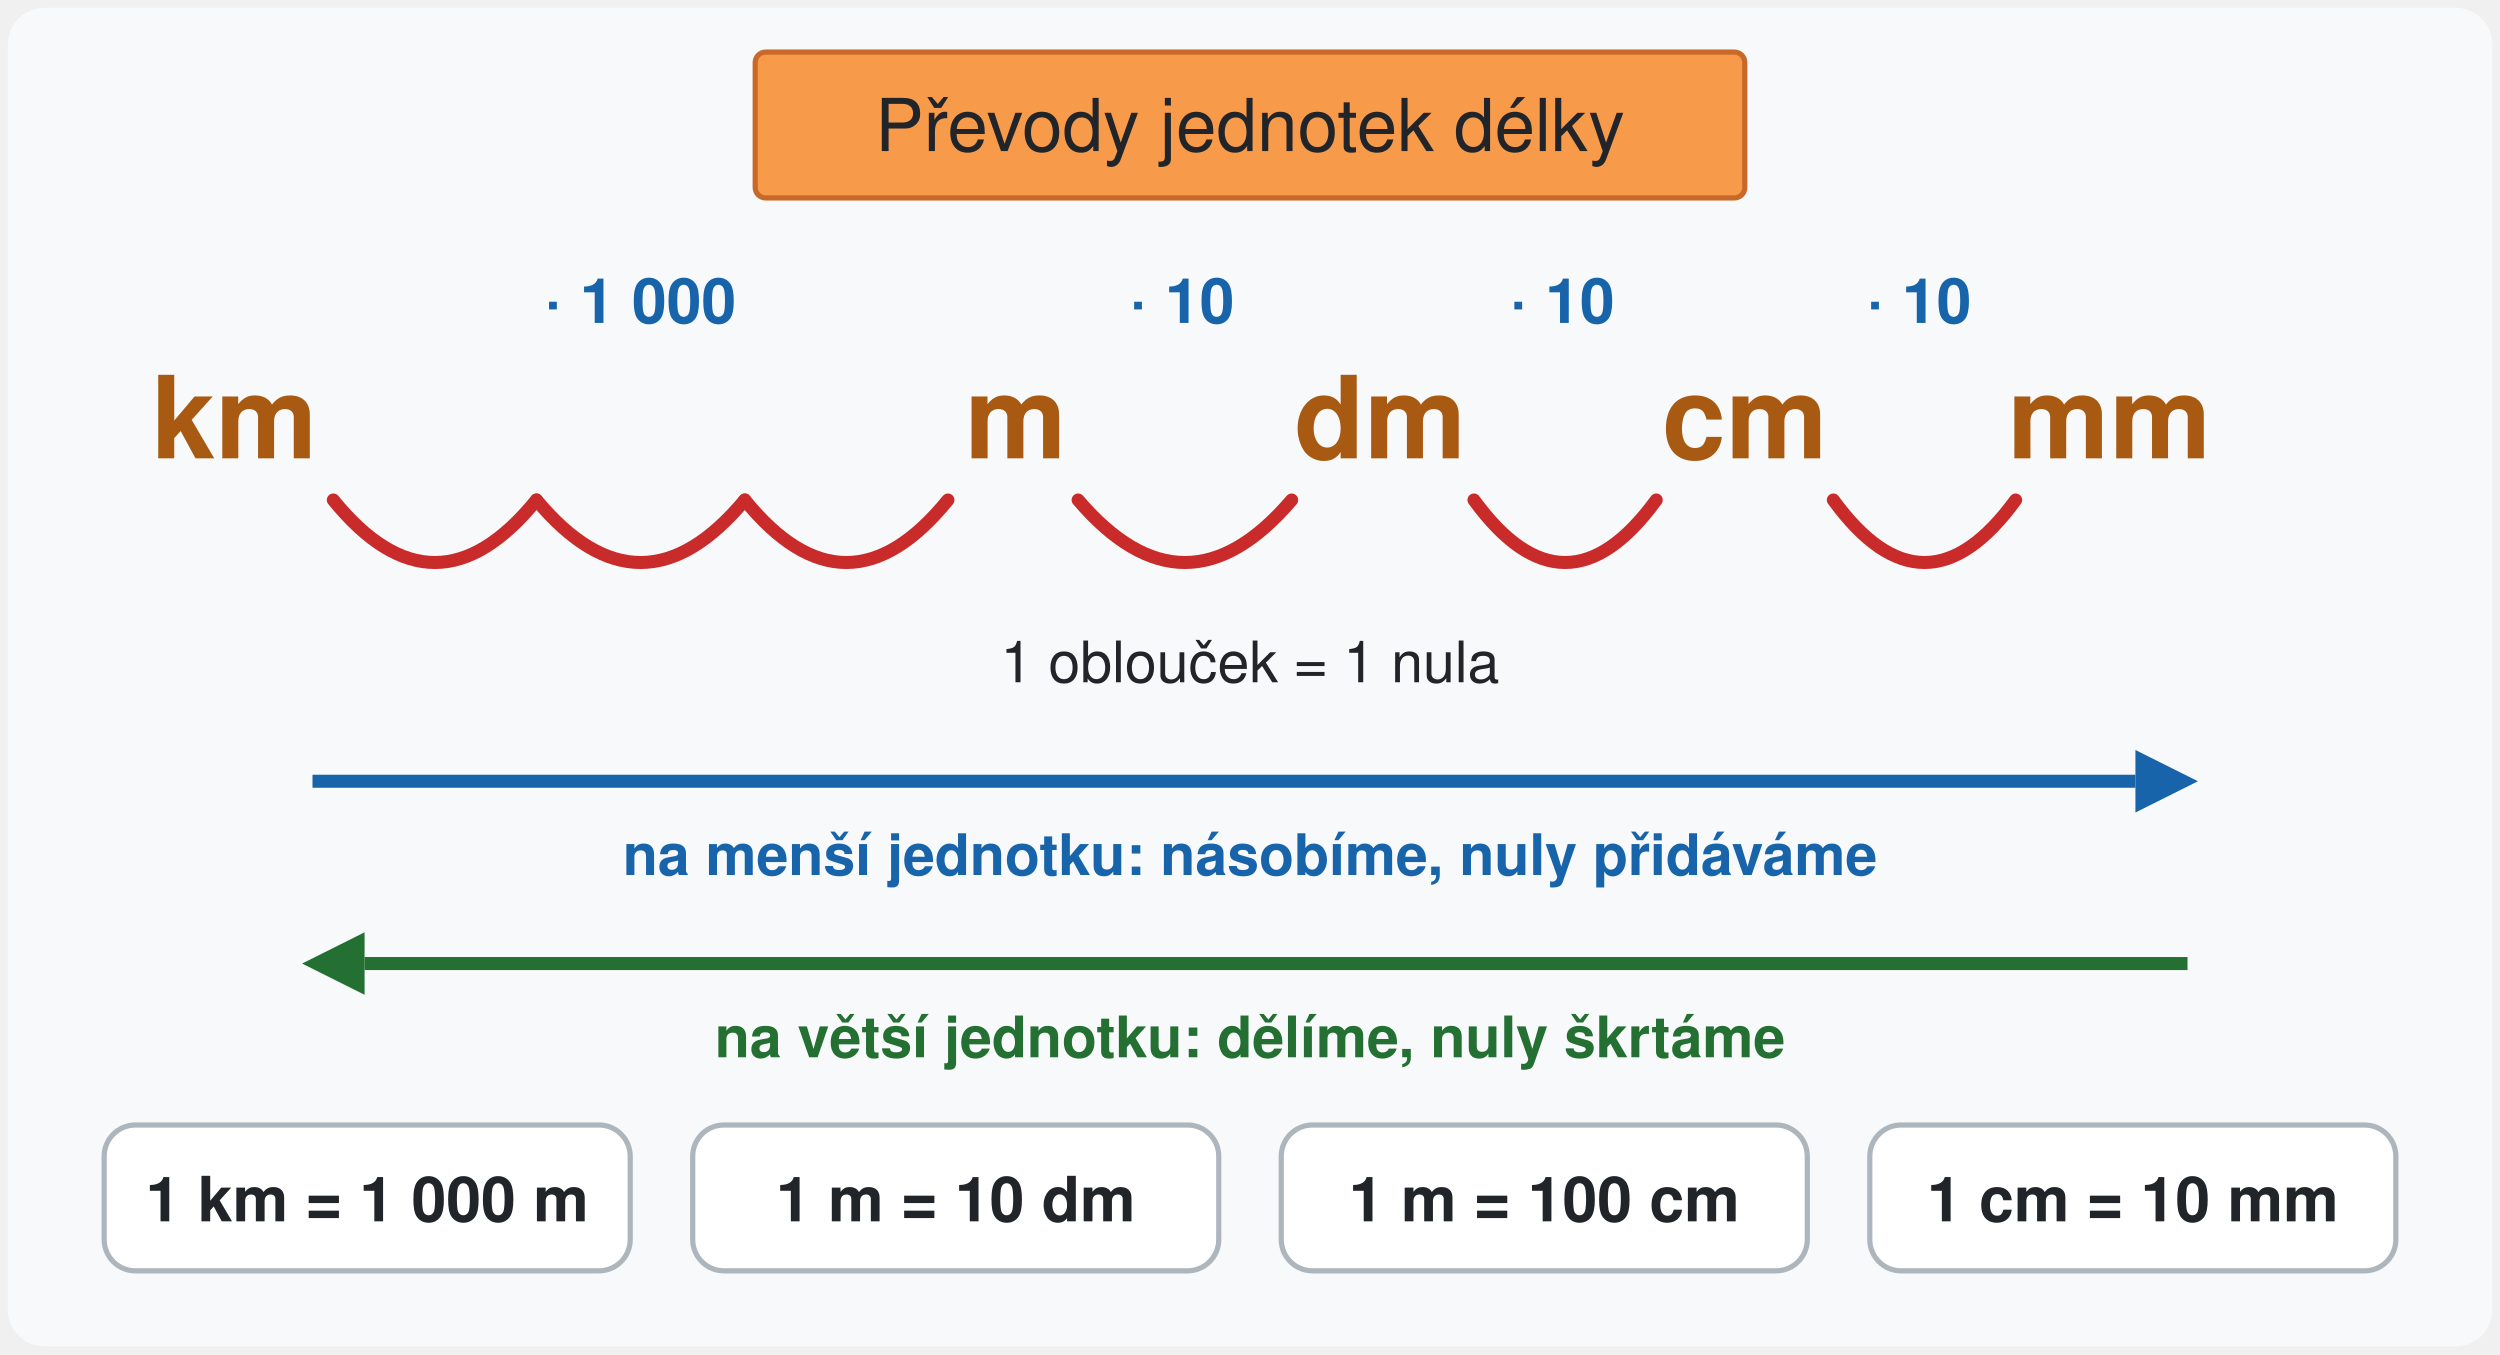
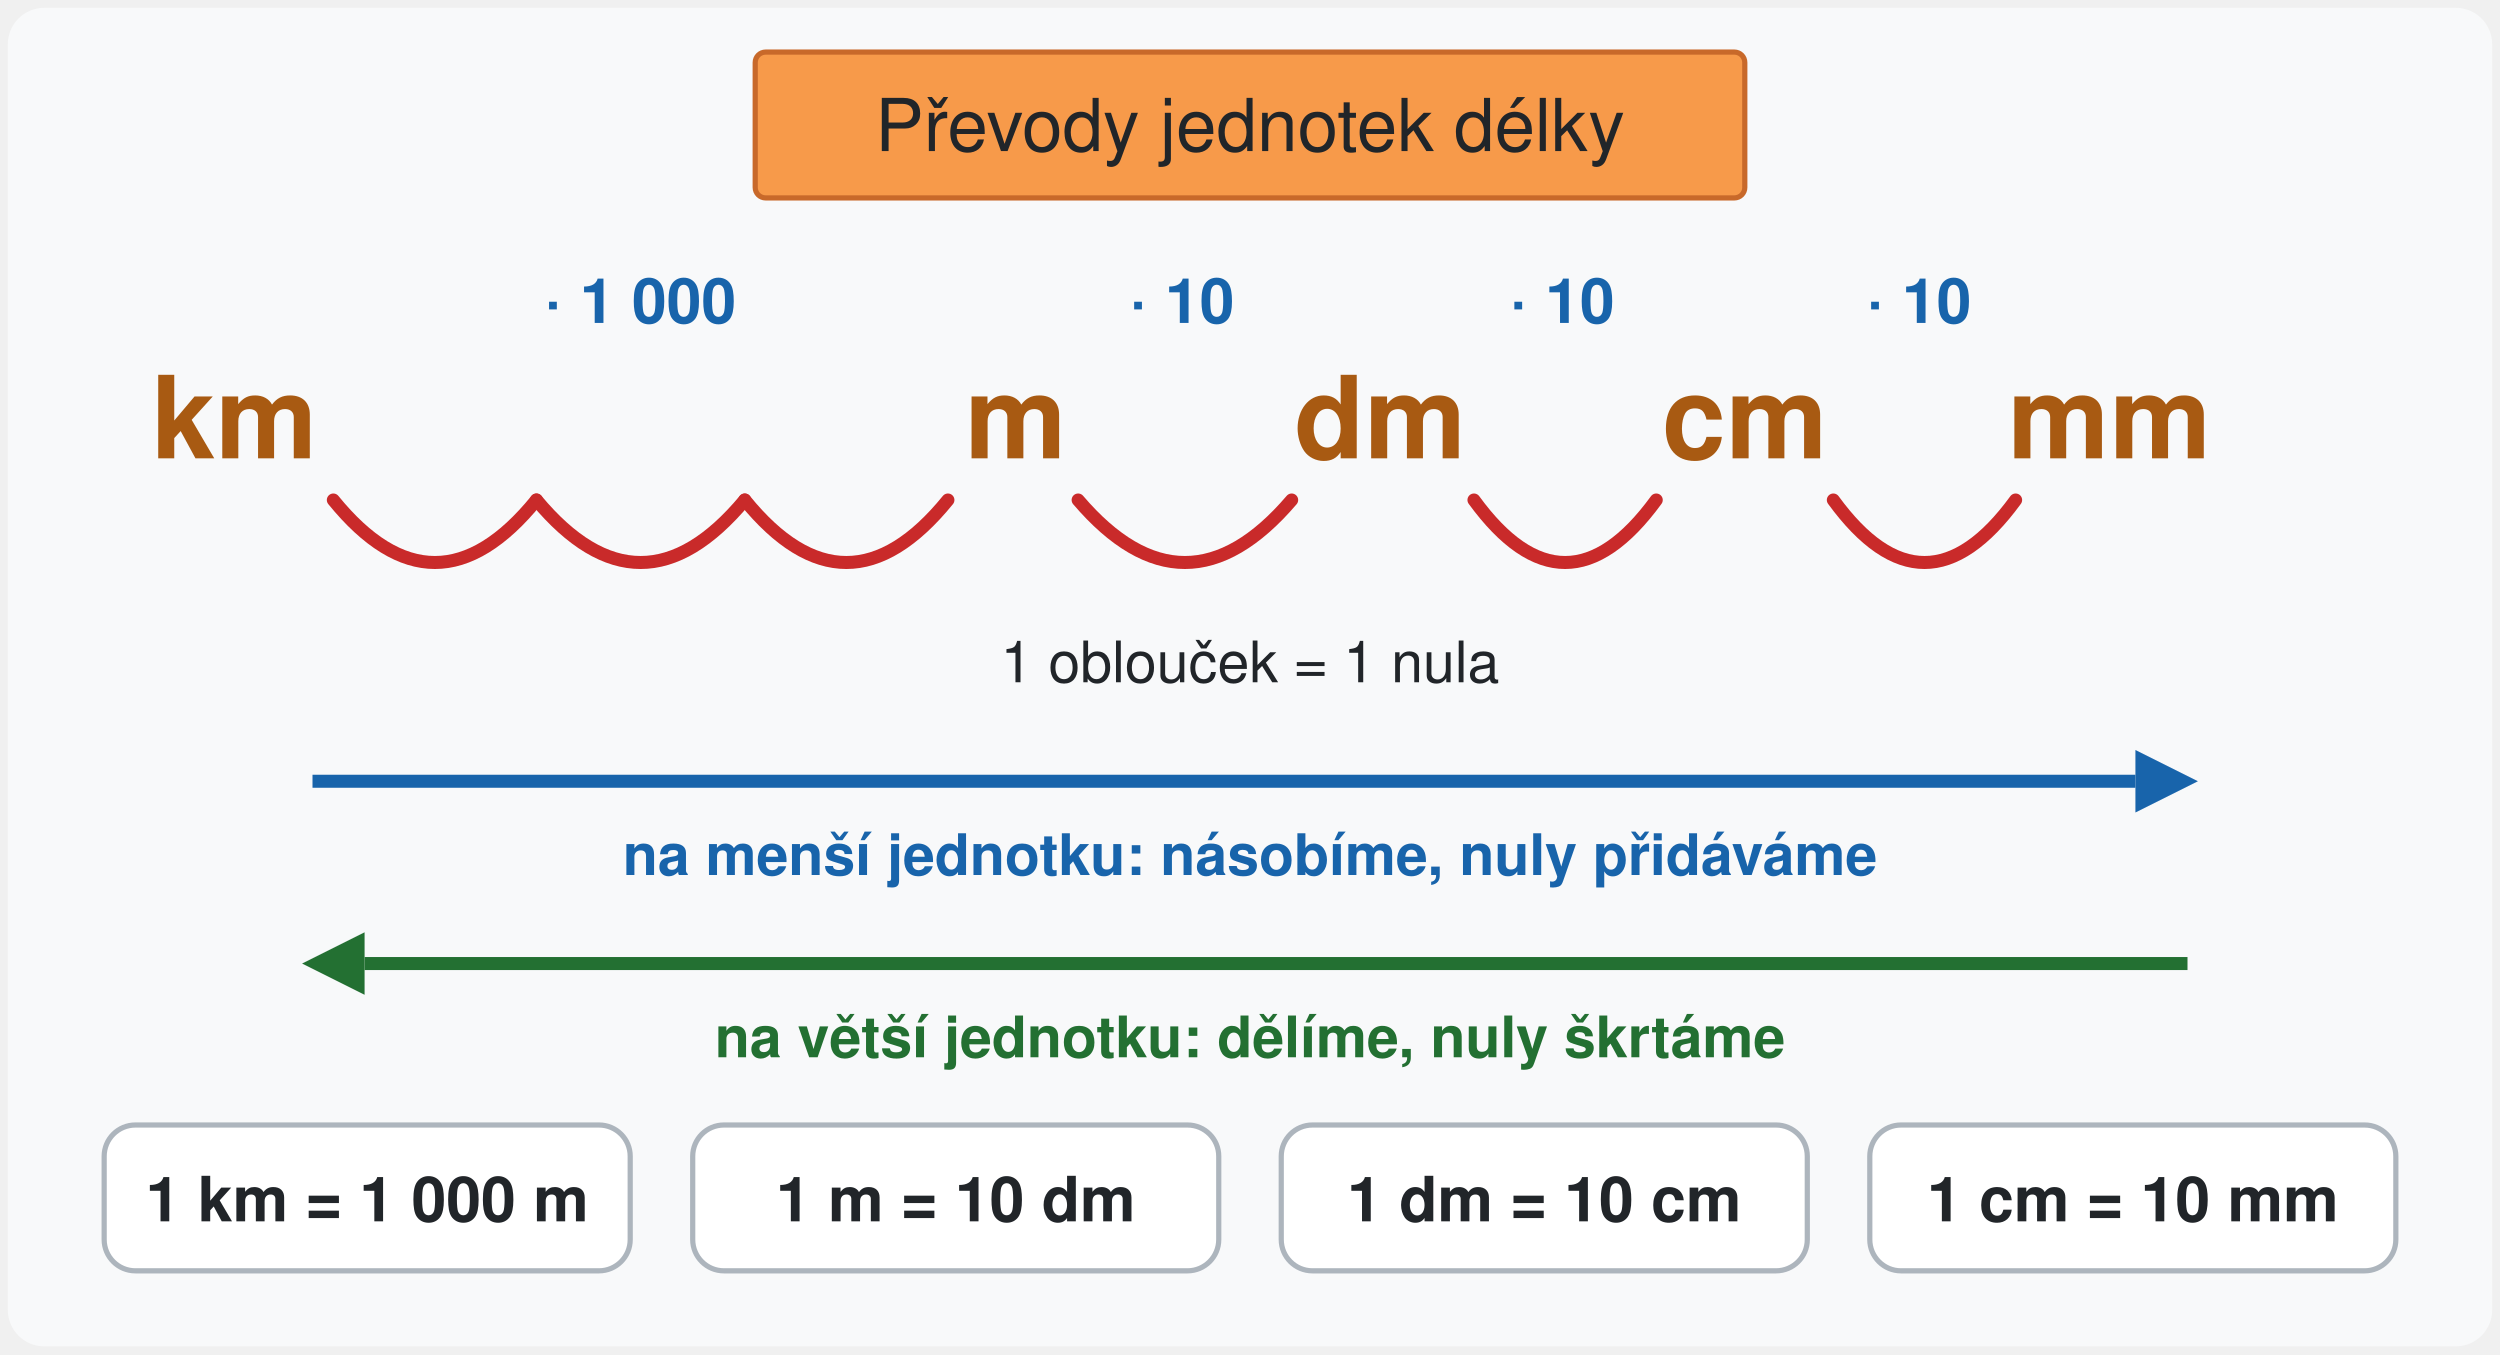
- <svg xmlns="http://www.w3.org/2000/svg" viewBox="0 0 960 520" font-family="'Segoe UI', Helvetica, Arial, sans-serif" role="img" aria-label="Animace: převody jednotek délky. V řadě jsou jednotky km, m, dm, cm, mm. Mezi km a m jsou tři obloučky, mezi m a dm, dm a cm, cm a mm po jednom obloučku. Jeden oblouček je jedna nula. Na menší jednotku násobíme a nuly přidáváme, na větší jednotku dělíme a nuly škrtáme. Dole příklady: 1 km = 1 000 m, 1 m = 10 dm, 1 m = 100 cm, 1 cm = 10 mm.">
+ <svg xmlns="http://www.w3.org/2000/svg" viewBox="0 0 960 520" font-family="'Segoe UI', Helvetica, Arial, sans-serif" role="img" aria-label="Animace: převody jednotek délky. V řadě jsou jednotky km, m, dm, cm, mm. Mezi km a m jsou tři obloučky, mezi m a dm, dm a cm, cm a mm po jednom obloučku. Jeden oblouček je jedna nula. Na menší jednotku násobíme a nuly přidáváme, na větší jednotku dělíme a nuly škrtáme. Dole příklady: 1 km = 1 000 m, 1 m = 10 dm, 1 dm = 10 cm, 1 cm = 10 mm.">
  <style>
/* Předloha: PDF Souhrnné opakování fyzikálních veličin — ručně psané „Převody jednotek délky“: km m dm cm mm,
   pod mezerami červené obloučky (3, 1, 1, 1). Překresleno, ne kopie; styl podle delka-obr-01.
   Legenda: červený oblouček = 1 nula, modrá = násobíme (na menší), zelená = dělíme (na větší).
   Cyklus 10 s: postupně se rozsvítí obloučky km→m, m→dm, dm→cm, cm→mm a s nimi příklady. Bez animace = koncový stav. */
@keyframes g1 { 0%, 6% { opacity: 0.35; } 12%, 94% { opacity: 1; } 100% { opacity: 0.35; } }
@keyframes g2 { 0%, 24% { opacity: 0.35; } 30%, 94% { opacity: 1; } 100% { opacity: 0.35; } }
@keyframes g3 { 0%, 42% { opacity: 0.35; } 48%, 94% { opacity: 1; } 100% { opacity: 0.35; } }
@keyframes g4 { 0%, 60% { opacity: 0.35; } 66%, 94% { opacity: 1; } 100% { opacity: 0.35; } }
.g1 { animation: g1 10s linear infinite; } .g2 { animation: g2 10s linear infinite; }
.g3 { animation: g3 10s linear infinite; } .g4 { animation: g4 10s linear infinite; }
@media (prefers-reduced-motion: reduce) { .g1, .g2, .g3, .g4 { animation: none; } }
</style>
  <rect x="3" y="3" width="954" height="514" rx="14" fill="#f8f9fa" />
  <rect x="290" y="20" width="380" height="56" rx="4" fill="#f79a4a" stroke="#c8692a" stroke-width="2" />
  <text x="480" y="58" font-size="28" fill="#212529" text-anchor="middle">Převody jednotek délky</text>
  <g font-size="24" font-weight="bold" fill="#1864ab" text-anchor="middle">
    <text x="246" y="124" class="g1">· 1 000</text>
    <text x="454" y="124" class="g2">· 10</text>
    <text x="600" y="124" class="g3">· 10</text>
    <text x="737" y="124" class="g4">· 10</text>
  </g>
  <g font-size="44" font-weight="bold" fill="#a85a12" text-anchor="middle">
    <text x="90" y="176">km</text>
    <text x="390" y="176">m</text>
    <text x="530" y="176">dm</text>
    <text x="670" y="176">cm</text>
    <text x="810" y="176">mm</text>
  </g>
  <g fill="none" stroke="#c92a2a" stroke-width="5" stroke-linecap="round">
    <g class="g1">
      <path d="M128,192 q39,48 78,0" />
      <path d="M206,192 q40,48 80,0" />
      <path d="M286,192 q39,48 78,0" />
    </g>
    <path class="g2" d="M414,192 q41,48 82,0" />
    <path class="g3" d="M566,192 q35,48 70,0" />
    <path class="g4" d="M704,192 q35,48 70,0" />
  </g>
  <text x="480" y="262" font-size="22" fill="#212529" text-anchor="middle">1 oblouček = 1 nula</text>
  <path d="M120 300H820" stroke="#1864ab" stroke-width="5" />
  <path d="M820 288L844 300L820 312Z" fill="#1864ab" />
  <text x="480" y="336" font-size="22" font-weight="bold" fill="#1864ab" text-anchor="middle">na menší jednotku: násobíme, nuly přidáváme</text>
  <path d="M140 370H840" stroke="#237032" stroke-width="5" />
  <path d="M140 358L116 370L140 382Z" fill="#237032" />
  <text x="480" y="406" font-size="22" font-weight="bold" fill="#237032" text-anchor="middle">na větší jednotku: dělíme, nuly škrtáme</text>
  <g font-size="24" font-weight="bold" fill="#212529" text-anchor="middle">
    <g class="g1">
      <rect x="40" y="432" width="202" height="56" rx="12" fill="#ffffff" stroke="#adb5bd" stroke-width="2" />
      <text x="141" y="469">1 km = 1 000 m</text>
    </g>
    <g class="g2">
      <rect x="266" y="432" width="202" height="56" rx="12" fill="#ffffff" stroke="#adb5bd" stroke-width="2" />
      <text x="367" y="469">1 m = 10 dm</text>
    </g>
    <g class="g3">
      <rect x="492" y="432" width="202" height="56" rx="12" fill="#ffffff" stroke="#adb5bd" stroke-width="2" />
-       <text x="593" y="469">1 m = 100 cm</text>
+       <text x="593" y="469">1 dm = 10 cm</text>
    </g>
    <g class="g4">
      <rect x="718" y="432" width="202" height="56" rx="12" fill="#ffffff" stroke="#adb5bd" stroke-width="2" />
      <text x="819" y="469">1 cm = 10 mm</text>
    </g>
  </g>
</svg>
